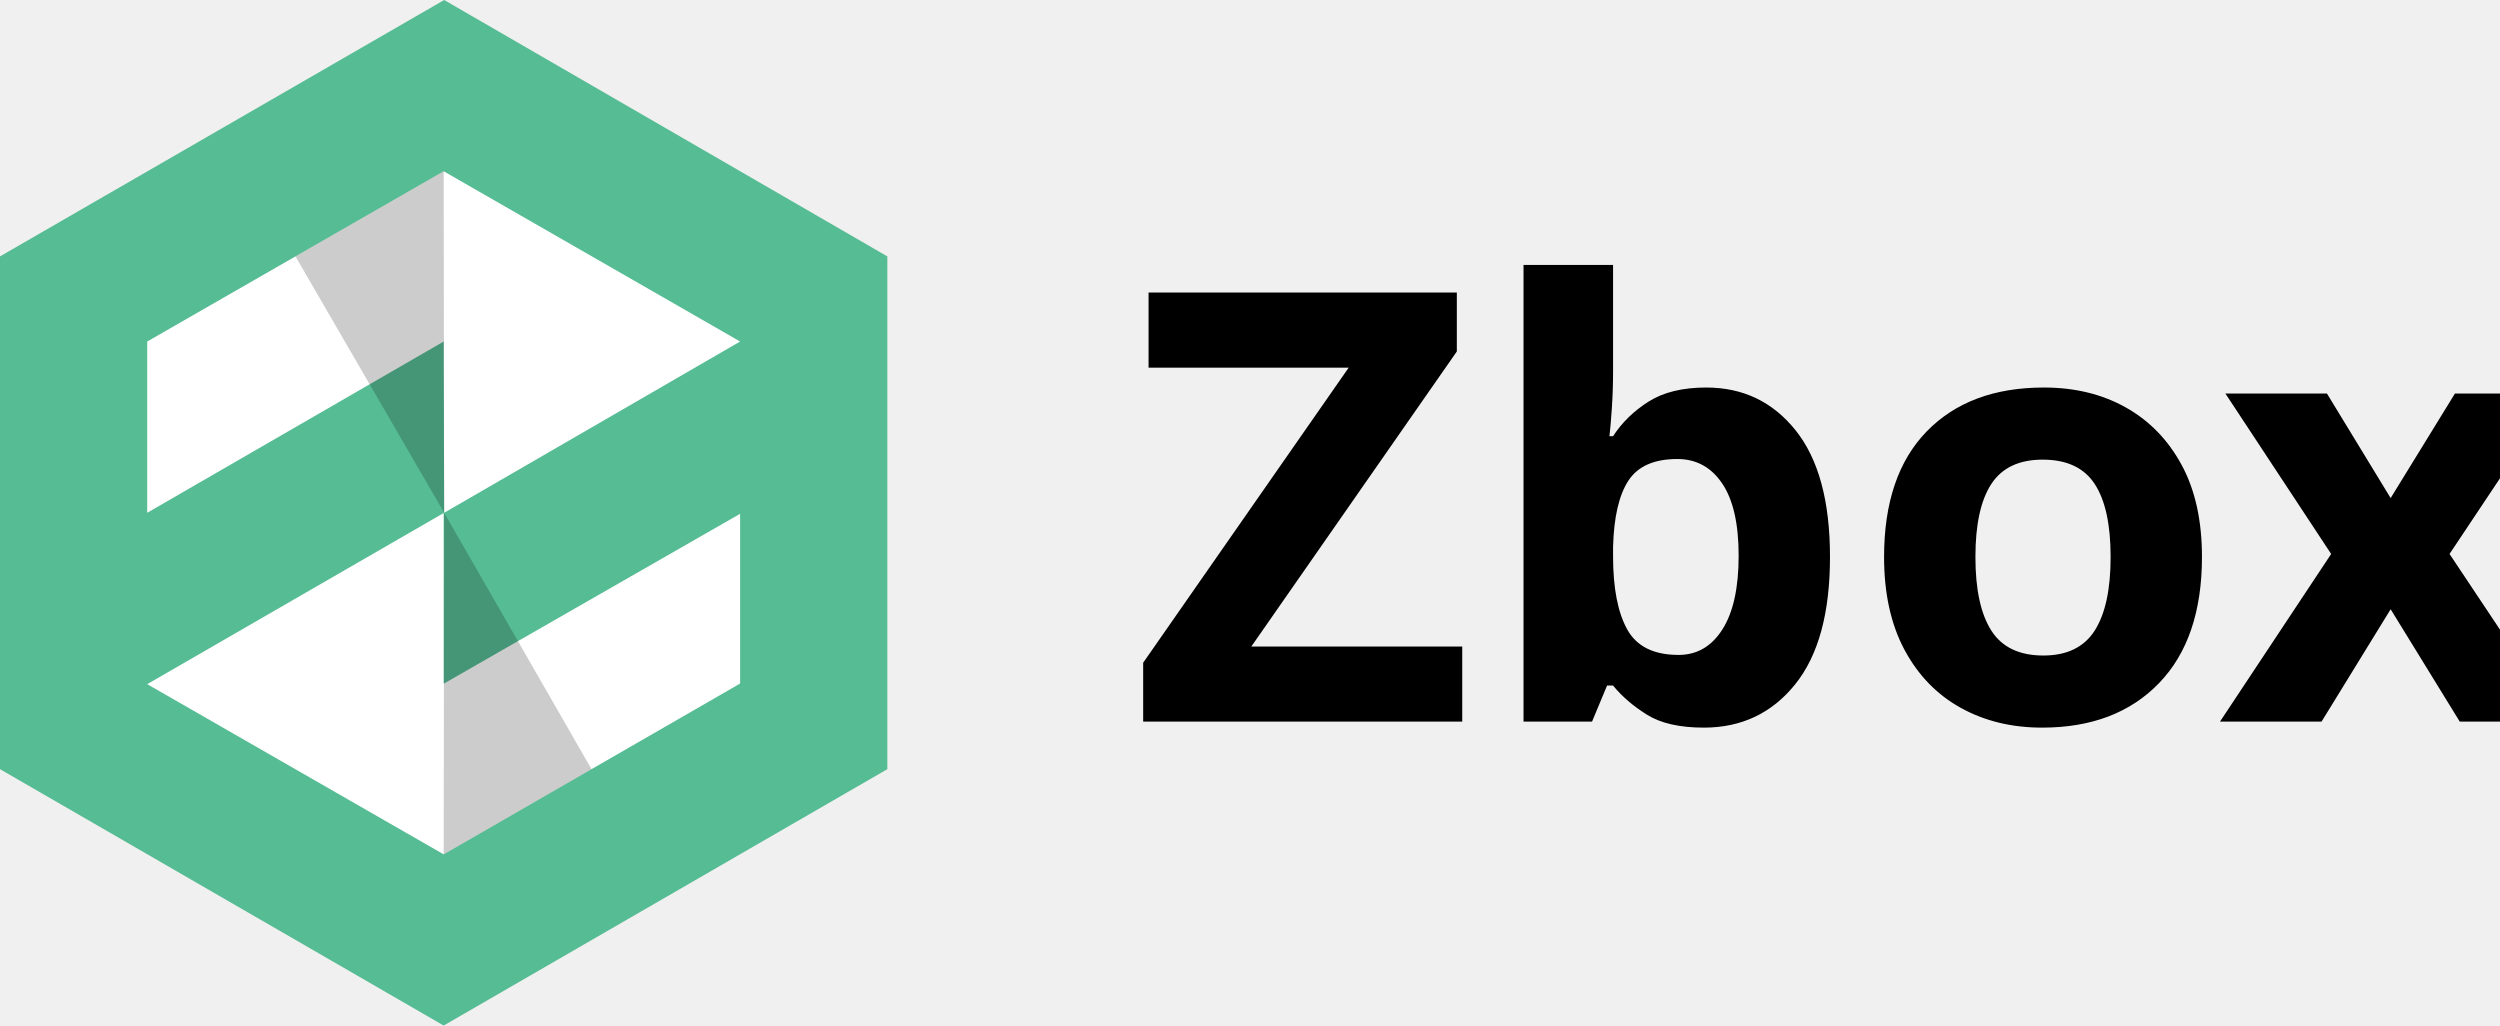
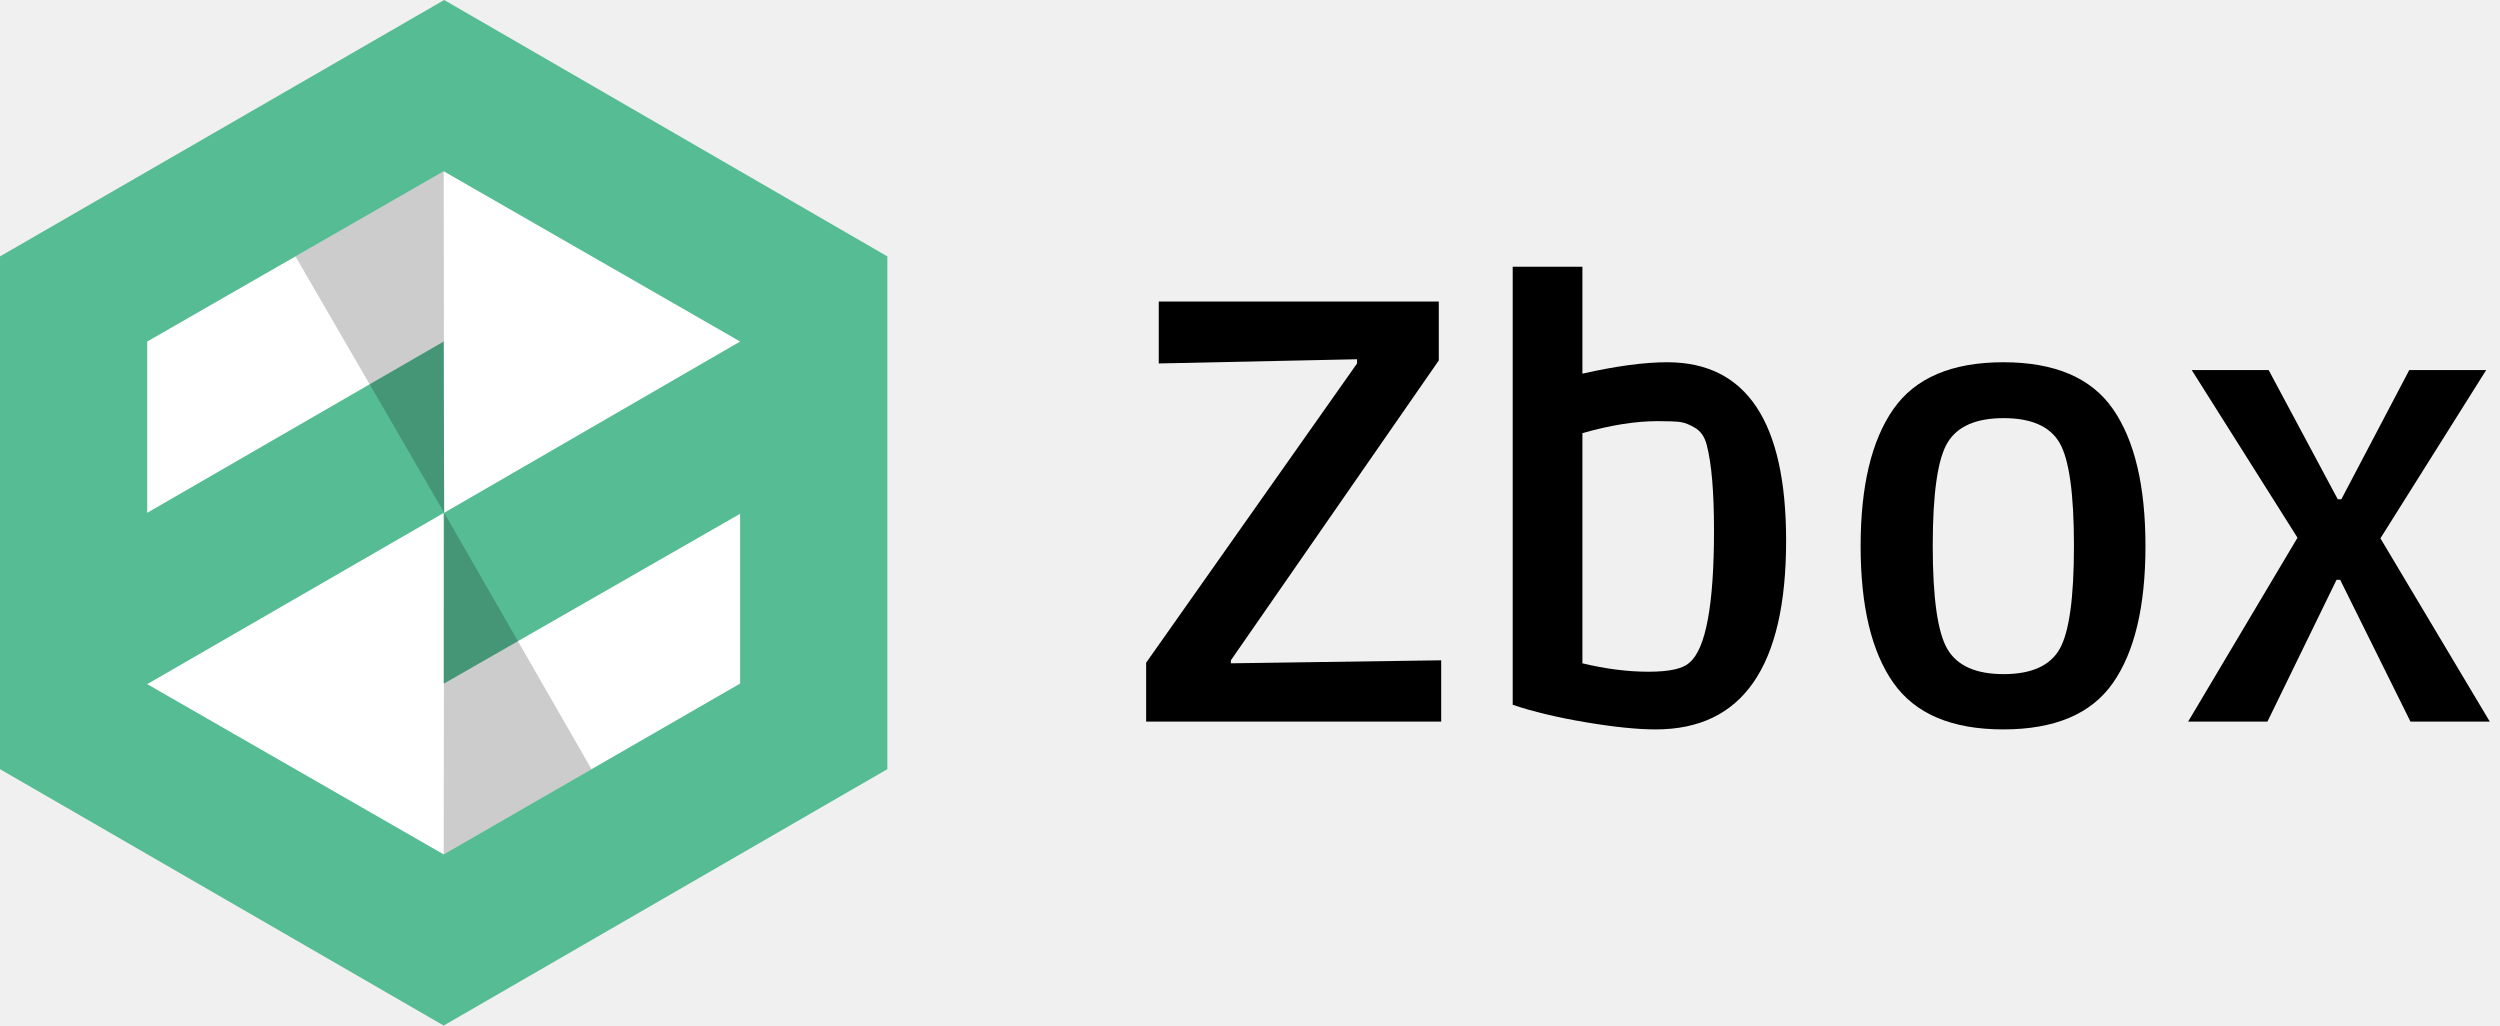
- <svg xmlns="http://www.w3.org/2000/svg" viewBox="0 0 2496.22 1024">
-   <defs>
-     <style>.cls-1{fill:#56bc94;}.cls-2{fill:#fff;}.cls-3{opacity:0.2;}.cls-4{fill:none;}.cls-5{font-size:600px;font-family:Ruda-Bold, Ruda;font-weight:700;}</style>
-   </defs>
-   <g id="Layer_2" data-name="Layer 2">
+ <svg xmlns="http://www.w3.org/2000/svg" version="1.1" id="Layer_1" x="0px" y="0px" viewBox="0 0 2496.2 1024" style="enable-background:new 0 0 2496.2 1024;" xml:space="preserve">
+   <style type="text/css">
+ 	.st0{fill:#56BC94;}
+ 	.st1{fill:#FFFFFF;}
+ 	.st2{opacity:0.2;enable-background:new    ;}
+ 	.st3{fill:none;}
+ 	.st4{enable-background:new    ;}
+ </style>
+   <g id="Layer_2">
    <g id="outline">
-       <polygon class="cls-1" points="443.5 0 886 256 886 768 443 1024 0 768 0 256 443.5 0" />
+       <polygon class="st0" points="443.5,0 886,256 886,768 443,1024 0,768 0,256   " />
    </g>
    <g id="lower">
-       <polygon id="shape" class="cls-2" points="443 512.25 147 683.13 443 853.06 739 682.5 739 513 443 682.66 443 512.25" />
-       <polygon id="shadow" class="cls-3" points="443.5 512 590.62 768 443 853.06 443.5 512" />
+       <polygon id="shape" class="st1" points="443,512.2 147,683.1 443,853.1 739,682.5 739,513 443,682.7   " />
+       <polygon id="shadow" class="st2" points="443.5,512 590.6,768 443,853.1   " />
    </g>
    <g id="upper">
-       <polygon id="shape-2" data-name="shape" class="cls-2" points="443 171 739 341 443.5 512 443 341 147 512 147 341 443 171" />
-       <polygon id="shadow-2" data-name="shadow" class="cls-3" points="443 171 295 256 443.5 512 443 171" />
-       <rect id="_Slice_" data-name="&lt;Slice&gt;" class="cls-4" width="886" height="1023" />
+       <polygon id="shape-2" class="st1" points="443,171 739,341 443.5,512 443,341 147,512 147,341   " />
+       <polygon id="shadow-2" class="st2" points="443,171 295,256 443.5,512   " />
+       <rect id="_Slice_" class="st3" width="886" height="1023" />
    </g>
    <g id="text">
-       <text class="cls-5" transform="translate(1127.03 720.53)">Zbox</text>
+       <g class="st4">
+         <path d="M1144.4,720.5v-58.8L1355,362.9v-4.2l-198,4.2v-61.8h279.6v58.8L1229,659.3v3l210-3v61.2H1144.4z" />
+         <path d="M1510.4,266.3h69.6v106.8c33.6-7.6,61.8-11.4,84.6-11.4c79.2,0,118.8,59.4,118.8,178.2c0,125.6-43.4,188.4-130.2,188.4     c-18.4,0-41.8-2.4-70.2-7.2c-28.4-4.8-52.6-10.6-72.6-17.4V266.3z M1580,662.3c23.2,5.6,45.2,8.4,66,8.4c20.8,0,34.4-3,40.8-9     c16.4-13.6,24.6-57.6,24.6-132c0-38.4-2.4-66.8-7.2-85.2c-2-8-5.8-13.7-11.4-17.1c-5.6-3.4-10.6-5.4-15-6     c-4.4-0.6-12-0.9-22.8-0.9c-22,0-47,4-75,12V662.3z" />
+         <path d="M2142.2,545.3c0,60-10.8,105.5-32.4,136.5c-21.6,31-58.1,46.5-109.5,46.5c-51.4,0-88-15.5-109.8-46.5     c-21.8-31-32.7-76.5-32.7-136.5s10.9-105.6,32.7-136.8c21.8-31.2,58.4-46.8,109.8-46.8c51.4,0,87.9,15.6,109.5,46.8     C2131.4,439.7,2142.2,485.3,2142.2,545.3z M1944.5,648.2c9.8,16.6,28.5,24.9,56.1,24.9s46.2-8.3,55.8-24.9     c9.6-16.6,14.4-51,14.4-103.2s-4.8-86.5-14.4-102.9c-9.6-16.4-28.2-24.6-55.8-24.6s-46.3,8.2-56.1,24.6     c-9.8,16.4-14.7,50.7-14.7,102.9S1934.7,631.6,1944.5,648.2z" />
+         <path d="M2184.8,720.5L2294,536.9l-105.6-167.4h76.8l69,129h3.6l67.8-129h76.8l-105.6,168l109.2,183h-79.2l-70.2-141.6h-3.6     l-69,141.6H2184.8z" />
+       </g>
    </g>
  </g>
</svg>
